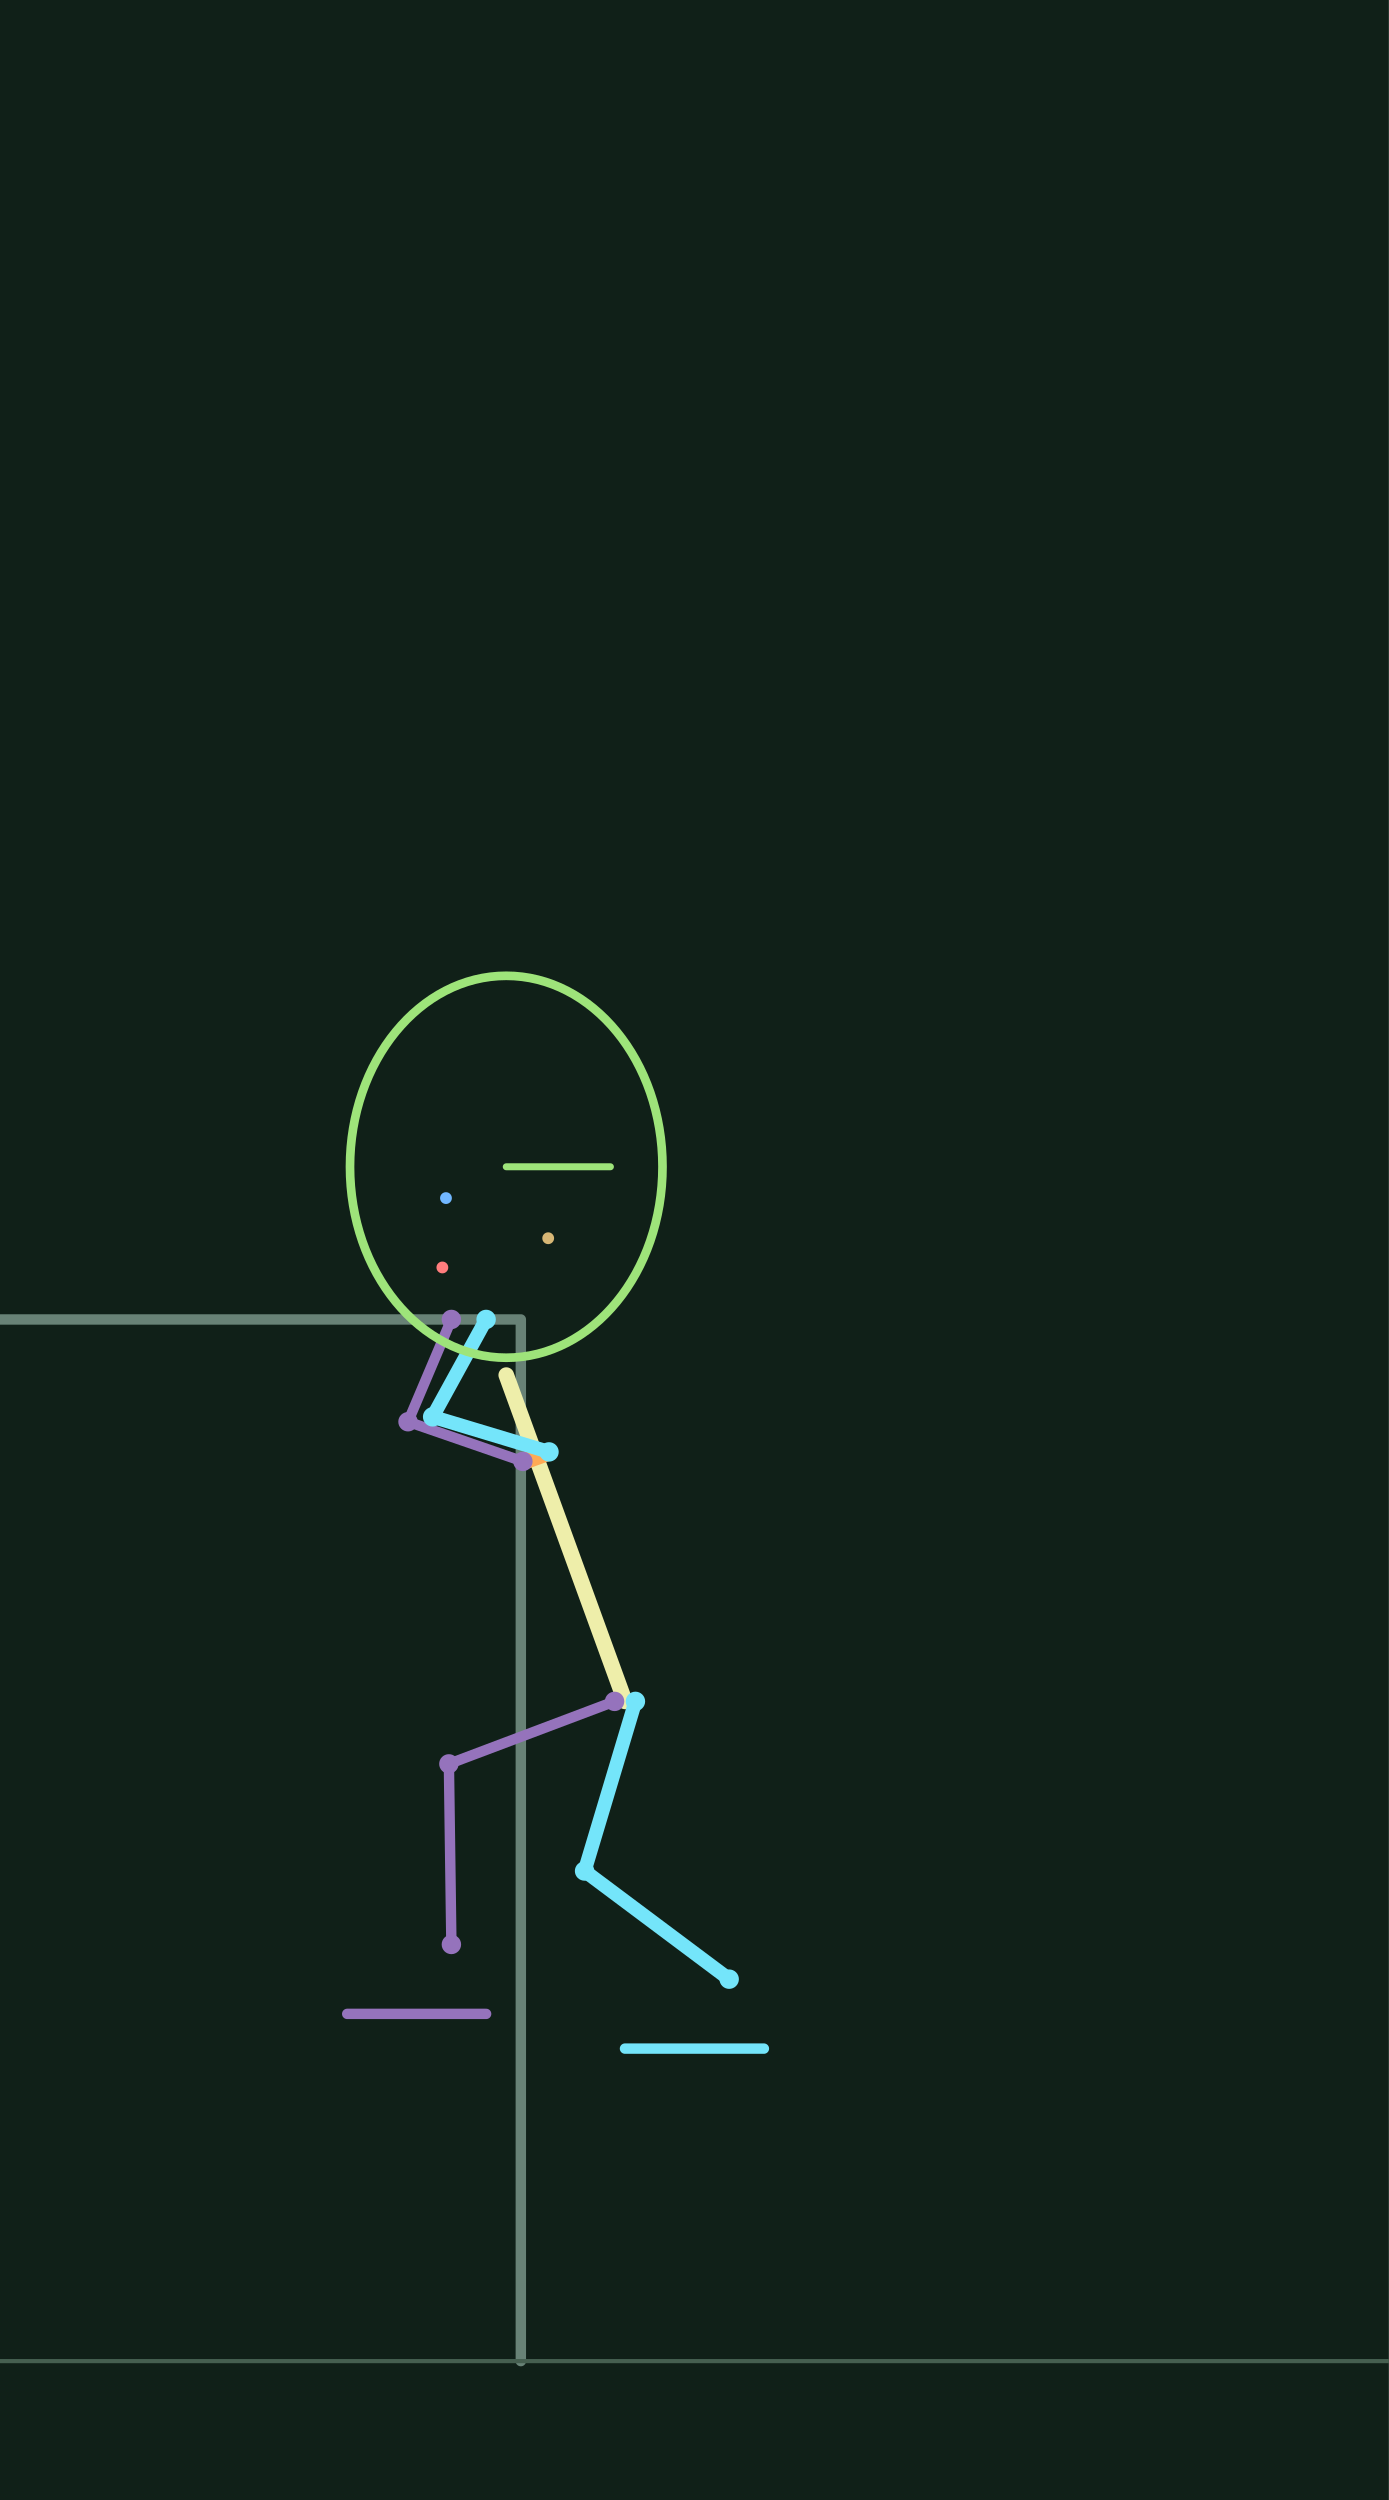
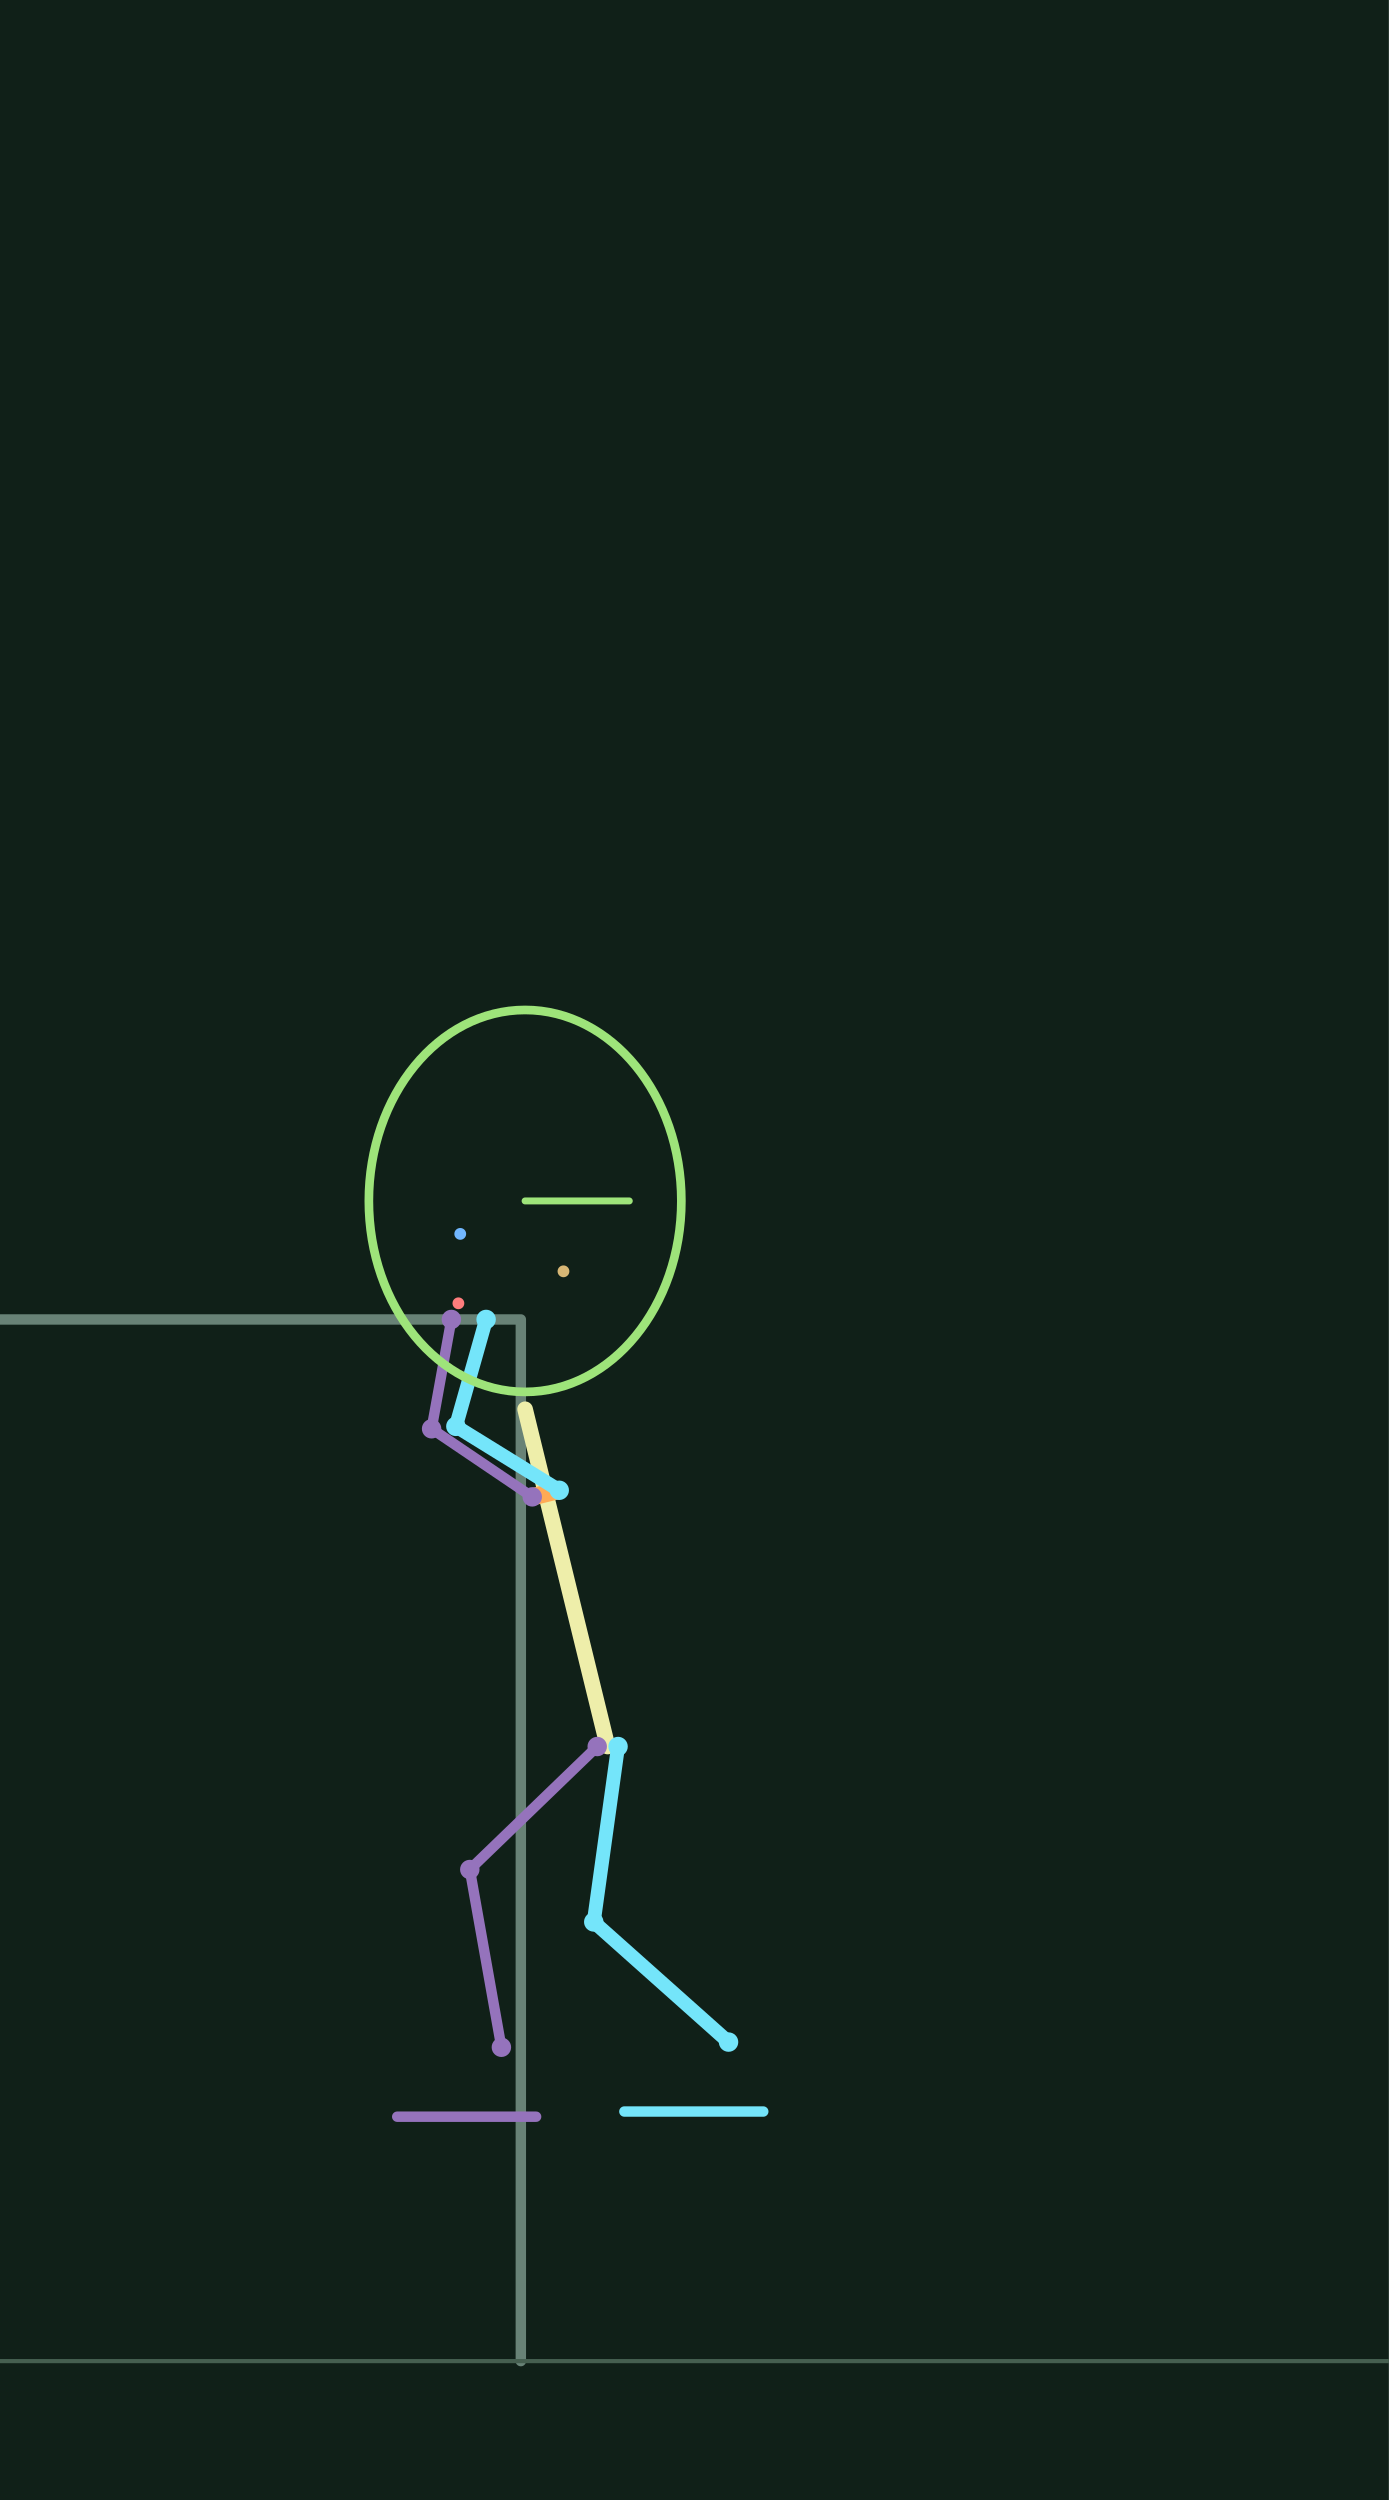
<svg xmlns="http://www.w3.org/2000/svg" width="400" height="720" viewBox="0 0 40 72">
  <rect width="100%" height="100%" fill="#102018" />
  <polyline points="15.000,68.000 15.000,38.000 0.000,38.000" fill="none" stroke="#688276" stroke-width="0.3" stroke-linecap="round" stroke-linejoin="round" />
  <path d="M0 68H40" stroke="#465f50" stroke-width=".12" />
-   <polyline points="17.700,49.000 12.928,50.800 13.000,56.000" fill="none" stroke="#9573bc" stroke-width="0.3" stroke-linecap="round" stroke-linejoin="round" />
-   <polyline points="15.059,42.089 11.751,40.946 13.000,38.000" fill="none" stroke="#9573bc" stroke-width="0.3" stroke-linecap="round" stroke-linejoin="round" />
-   <polyline points="18.000,49.000 14.580,39.603" fill="none" stroke="#eeeeaa" stroke-width="0.45" stroke-linecap="round" stroke-linejoin="round" />
-   <polyline points="15.811,41.815 15.059,42.089" fill="none" stroke="#ffaa55" stroke-width="0.5" stroke-linecap="round" stroke-linejoin="round" />
-   <polyline points="18.300,49.000 16.836,53.885 21.000,57.000" fill="none" stroke="#74e5fa" stroke-width="0.4" stroke-linecap="round" stroke-linejoin="round" />
-   <polyline points="15.811,41.815 12.460,40.805 14.000,38.000" fill="none" stroke="#74e5fa" stroke-width="0.4" stroke-linecap="round" stroke-linejoin="round" />
-   <polyline points="22.000,59.000 20.000,59.000 18.000,59.000" fill="none" stroke="#74e5fa" stroke-width="0.3" stroke-linecap="round" stroke-linejoin="round" />
-   <polyline points="14.000,58.000 12.000,58.000 10.000,58.000" fill="none" stroke="#9573bc" stroke-width="0.3" stroke-linecap="round" stroke-linejoin="round" />
-   <circle cx="18.300" cy="49.000" r=".28" fill="#74e5fa" />
-   <circle cx="16.836" cy="53.885" r=".28" fill="#74e5fa" />
-   <circle cx="21.000" cy="57.000" r=".28" fill="#74e5fa" />
-   <circle cx="15.811" cy="41.815" r=".28" fill="#74e5fa" />
-   <circle cx="12.460" cy="40.805" r=".28" fill="#74e5fa" />
+   <polyline points="17.200,50.300 13.530,53.842 14.440,58.961" fill="none" stroke="#9573bc" stroke-width="0.3" stroke-linecap="round" stroke-linejoin="round" />
+   <polyline points="15.329,43.110 12.430,41.149 13.000,38.000" fill="none" stroke="#9573bc" stroke-width="0.3" stroke-linecap="round" stroke-linejoin="round" />
+   <polyline points="17.500,50.300 15.123,40.587" fill="none" stroke="#eeeeaa" stroke-width="0.45" stroke-linecap="round" stroke-linejoin="round" />
+   <polyline points="16.106,42.920 15.329,43.110" fill="none" stroke="#ffaa55" stroke-width="0.5" stroke-linecap="round" stroke-linejoin="round" />
+   <polyline points="17.800,50.300 17.100,55.352 20.982,58.812" fill="none" stroke="#74e5fa" stroke-width="0.4" stroke-linecap="round" stroke-linejoin="round" />
+   <polyline points="16.106,42.920 13.129,41.079 14.000,38.000" fill="none" stroke="#74e5fa" stroke-width="0.4" stroke-linecap="round" stroke-linejoin="round" />
+   <polyline points="21.982,60.812 19.982,60.812 17.982,60.812" fill="none" stroke="#74e5fa" stroke-width="0.3" stroke-linecap="round" stroke-linejoin="round" />
+   <polyline points="15.440,60.961 13.440,60.961 11.440,60.961" fill="none" stroke="#9573bc" stroke-width="0.3" stroke-linecap="round" stroke-linejoin="round" />
+   <circle cx="17.800" cy="50.300" r=".28" fill="#74e5fa" />
+   <circle cx="17.100" cy="55.352" r=".28" fill="#74e5fa" />
+   <circle cx="20.982" cy="58.812" r=".28" fill="#74e5fa" />
+   <circle cx="16.106" cy="42.920" r=".28" fill="#74e5fa" />
+   <circle cx="13.129" cy="41.079" r=".28" fill="#74e5fa" />
  <circle cx="14.000" cy="38.000" r=".28" fill="#74e5fa" />
-   <circle cx="17.700" cy="49.000" r=".28" fill="#9573bc" />
-   <circle cx="12.928" cy="50.800" r=".28" fill="#9573bc" />
-   <circle cx="13.000" cy="56.000" r=".28" fill="#9573bc" />
-   <circle cx="15.059" cy="42.089" r=".28" fill="#9573bc" />
-   <circle cx="11.751" cy="40.946" r=".28" fill="#9573bc" />
+   <circle cx="17.200" cy="50.300" r=".28" fill="#9573bc" />
+   <circle cx="13.530" cy="53.842" r=".28" fill="#9573bc" />
+   <circle cx="14.440" cy="58.961" r=".28" fill="#9573bc" />
+   <circle cx="15.329" cy="43.110" r=".28" fill="#9573bc" />
+   <circle cx="12.430" cy="41.149" r=".28" fill="#9573bc" />
  <circle cx="13.000" cy="38.000" r=".28" fill="#9573bc" />
-   <ellipse cx="14.580" cy="33.603" rx="4.5" ry="5.5" fill="none" stroke="#9ee47a" stroke-width=".25" />
-   <circle cx="12.844" cy="34.505" r=".17" fill="#71b7ff" />
-   <circle cx="12.740" cy="36.503" r=".17" fill="#ff7d7d" />
-   <circle cx="15.788" cy="35.661" r=".17" fill="#d7b775" />
-   <polyline points="14.580,33.603 17.580,33.603" fill="none" stroke="#9ee47a" stroke-width="0.2" stroke-linecap="round" stroke-linejoin="round" />
+   <ellipse cx="15.123" cy="34.587" rx="4.5" ry="5.5" fill="none" stroke="#9ee47a" stroke-width=".25" />
+   <circle cx="13.255" cy="35.536" r=".17" fill="#71b7ff" />
+   <circle cx="13.202" cy="37.535" r=".17" fill="#ff7d7d" />
+   <circle cx="16.228" cy="36.614" r=".17" fill="#d7b775" />
+   <polyline points="15.123,34.587 18.123,34.587" fill="none" stroke="#9ee47a" stroke-width="0.2" stroke-linecap="round" stroke-linejoin="round" />
</svg>
